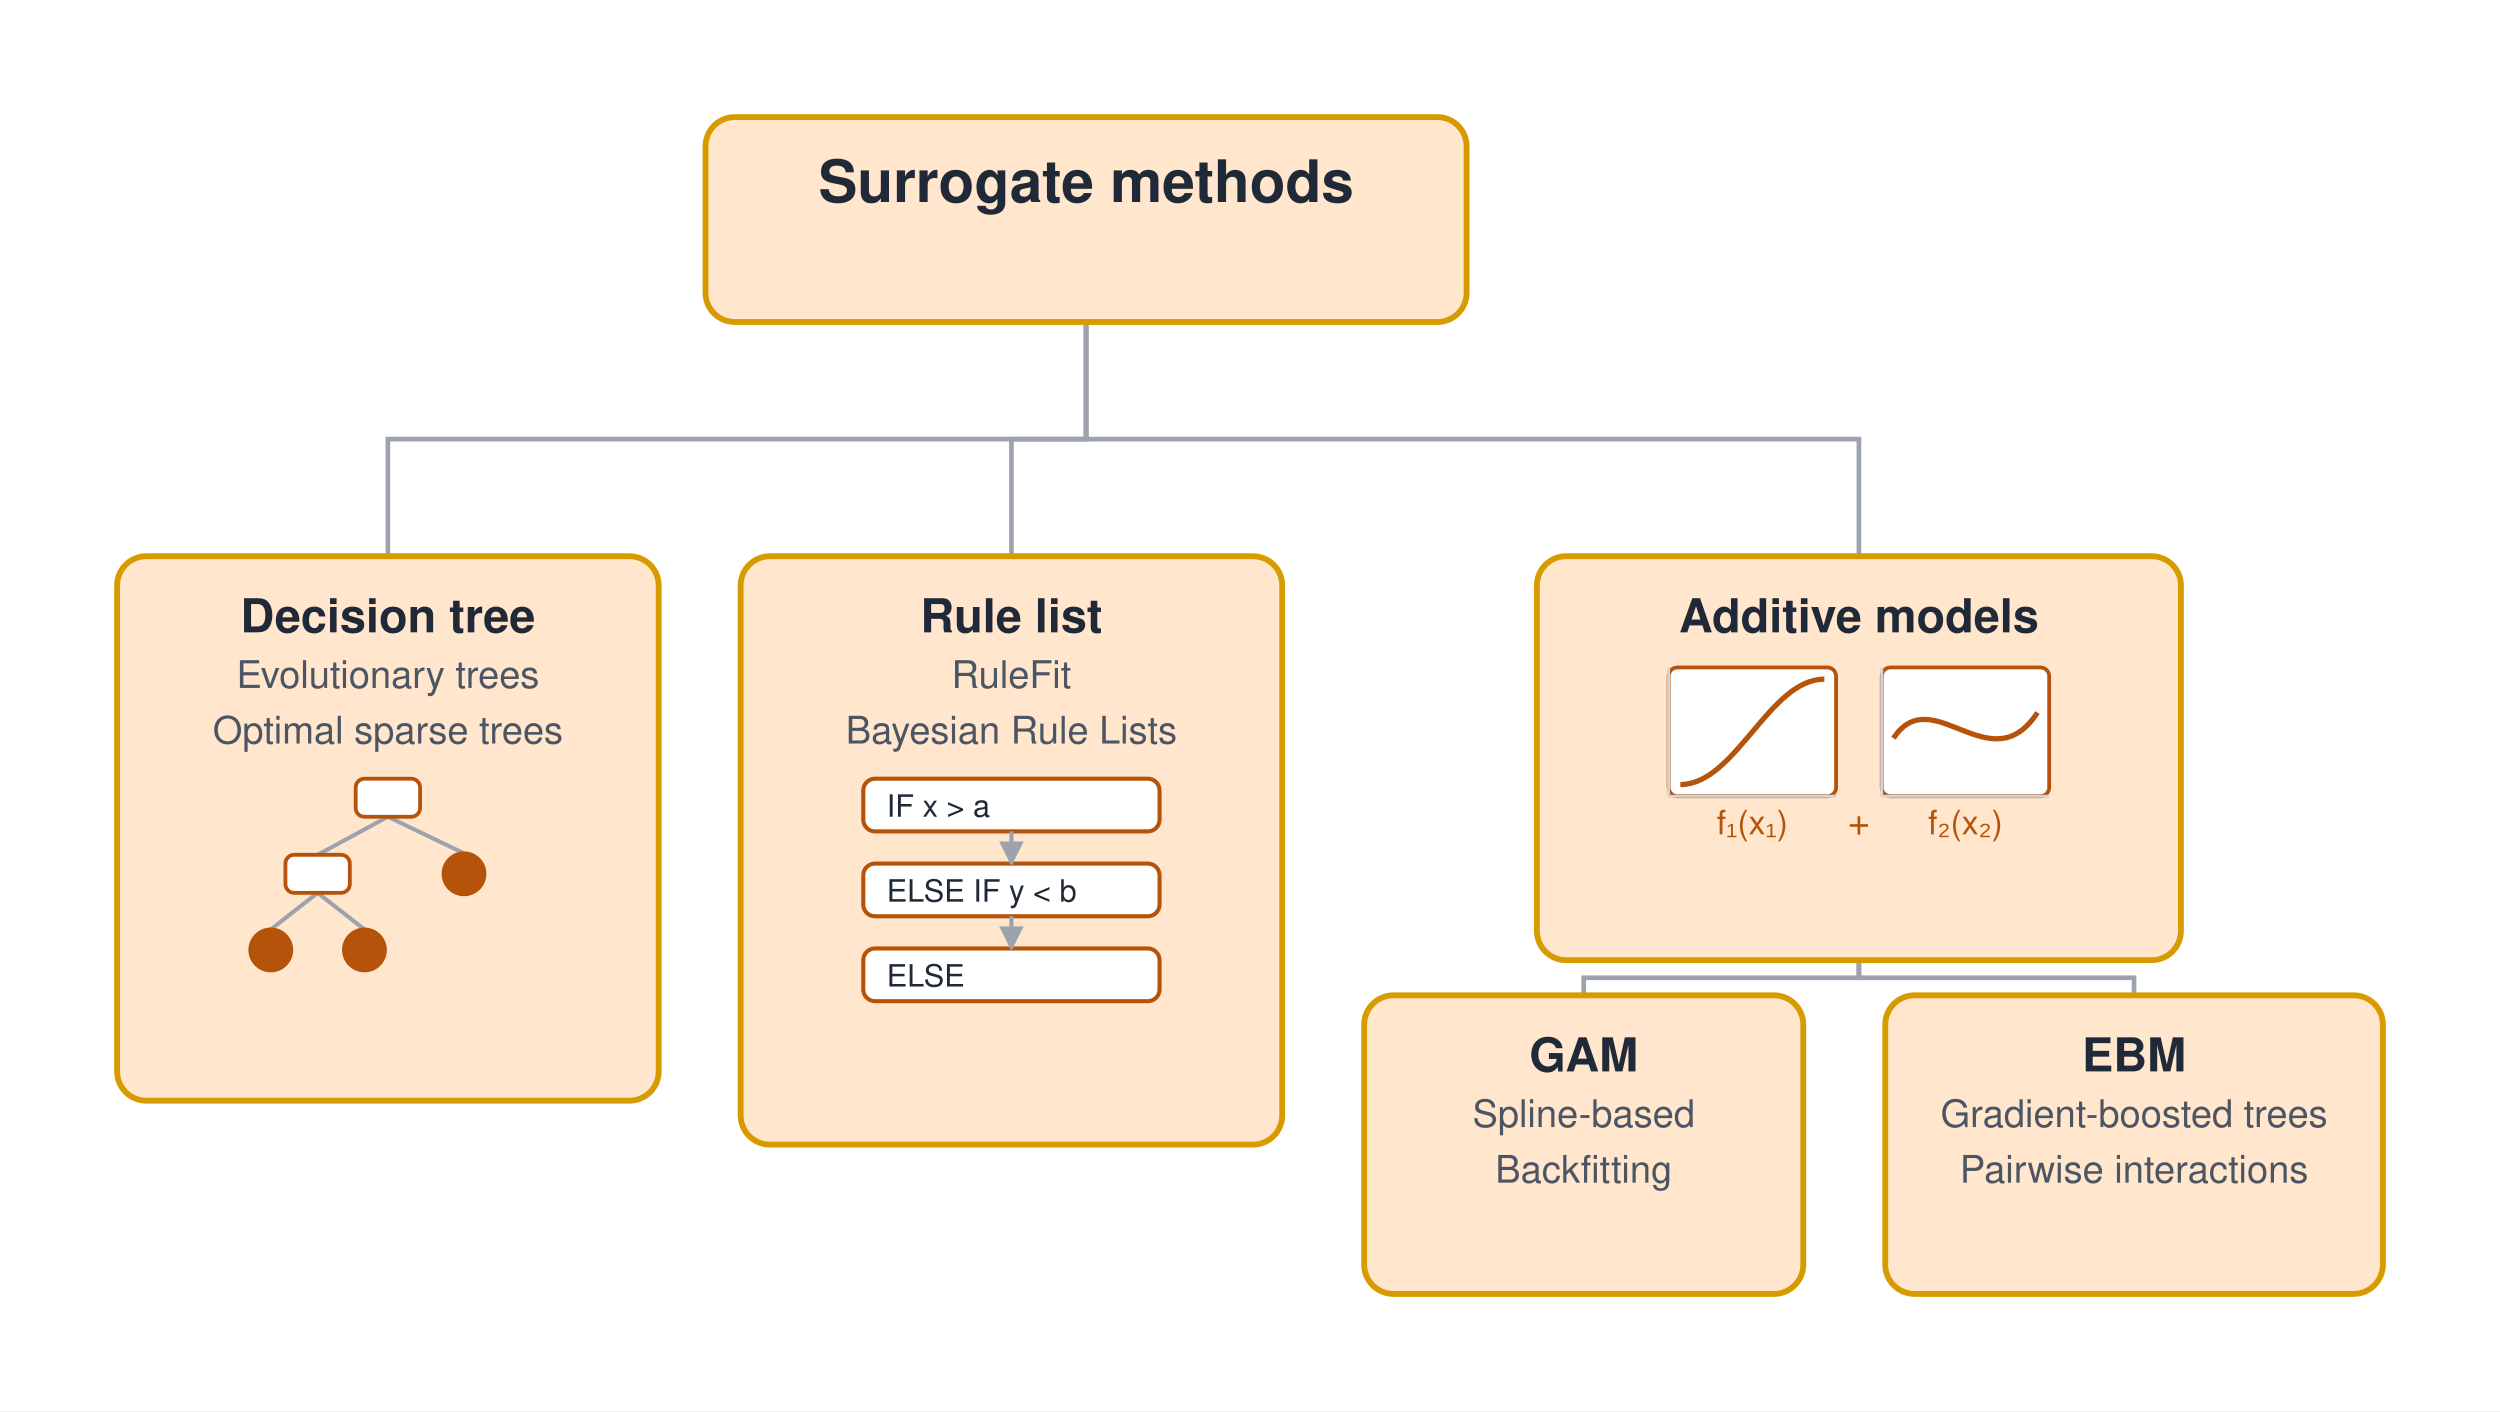
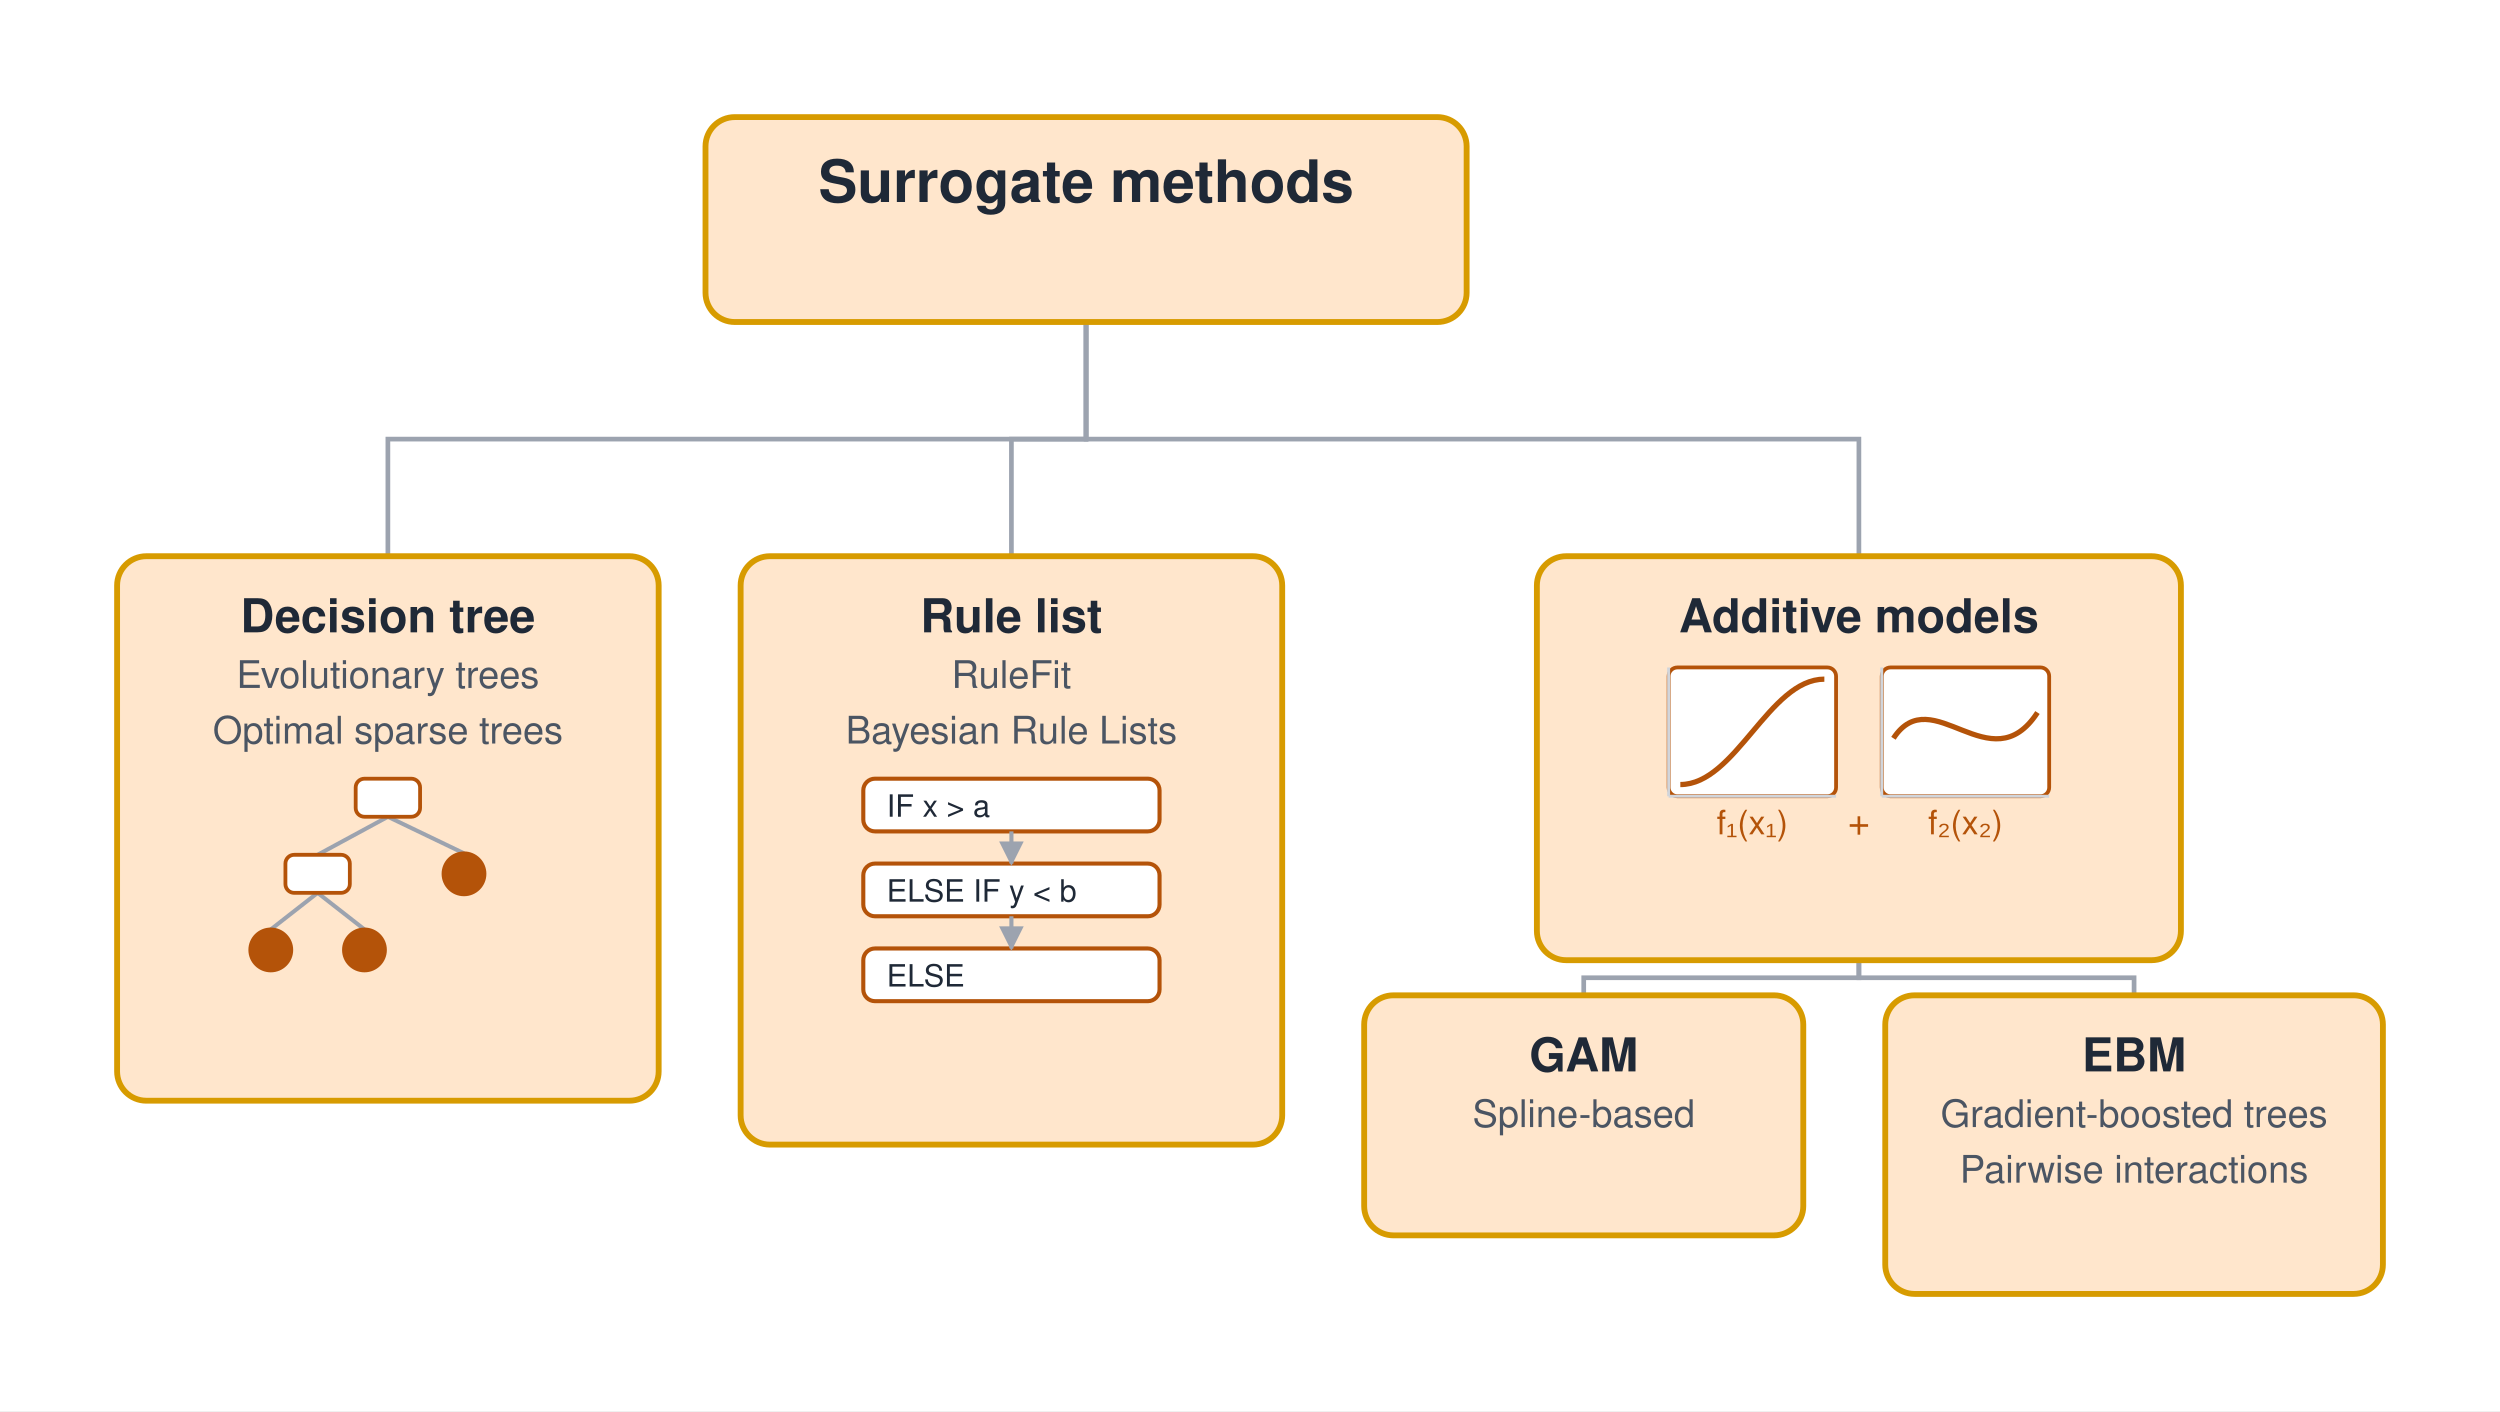
- <svg xmlns="http://www.w3.org/2000/svg" version="1.1" content="&lt;mxfile host=&quot;app.diagrams.net&quot;&gt;&lt;diagram id=&quot;fi-sur&quot; name=&quot;Feature importance - SUR&quot;&gt;&lt;mxGraphModel dx=&quot;854&quot; dy=&quot;482&quot; grid=&quot;1&quot; gridSize=&quot;10&quot; page=&quot;1&quot; pageWidth=&quot;854&quot; pageHeight=&quot;482&quot;&gt;&lt;root&gt;&lt;mxCell id=&quot;0&quot;/&gt;&lt;mxCell id=&quot;1&quot; parent=&quot;0&quot;/&gt;&lt;mxCell id=&quot;SUR&quot; value=&quot;&amp;lt;span style=&amp;quot;font-size:20px;color:#1F2937;font-weight:bold;&amp;quot;&amp;gt;Surrogate methods&amp;lt;/span&amp;gt;&quot; style=&quot;rounded=1;whiteSpace=wrap;html=1;fillColor=#FFE6CC;strokeColor=#D79B00;strokeWidth=2;&quot; vertex=&quot;1&quot; parent=&quot;1&quot;&gt;&lt;mxGeometry x=&quot;241&quot; y=&quot;40&quot; width=&quot;260&quot; height=&quot;70&quot; as=&quot;geometry&quot;/&gt;&lt;/mxCell&gt;&lt;mxCell id=&quot;SUR_TREE&quot; value=&quot;&amp;lt;span style=&amp;quot;font-size:16px;color:#1F2937;font-weight:bold;&amp;quot;&amp;gt;Decision tree&amp;lt;/span&amp;gt;&amp;lt;br&amp;gt;&amp;lt;span style=&amp;quot;font-size:13px;color:#4B5563;&amp;quot;&amp;gt;Evolutionary trees&amp;lt;/span&amp;gt;&amp;lt;br&amp;gt;&amp;lt;span style=&amp;quot;font-size:13px;color:#4B5563;&amp;quot;&amp;gt;Optimal sparse trees&amp;lt;/span&amp;gt;&quot; style=&quot;rounded=1;whiteSpace=wrap;html=1;fillColor=#FFE6CC;strokeColor=#D79B00;strokeWidth=2;&quot; vertex=&quot;1&quot; parent=&quot;1&quot;&gt;&lt;mxGeometry x=&quot;40&quot; y=&quot;190&quot; width=&quot;185&quot; height=&quot;186&quot; as=&quot;geometry&quot;/&gt;&lt;/mxCell&gt;&lt;mxCell id=&quot;SUR_TREE_e0&quot; style=&quot;edgeStyle=none;html=1;strokeColor=#9CA3AF;strokeWidth=1.4;endArrow=none;&quot; edge=&quot;1&quot; parent=&quot;1&quot;&gt;&lt;mxGeometry relative=&quot;1&quot; as=&quot;geometry&quot;&gt;&lt;mxPoint x=&quot;132&quot; y=&quot;279&quot; as=&quot;sourcePoint&quot;/&gt;&lt;mxPoint x=&quot;108&quot; y=&quot;292&quot; as=&quot;targetPoint&quot;/&gt;&lt;/mxGeometry&gt;&lt;/mxCell&gt;&lt;mxCell id=&quot;SUR_TREE_e1&quot; style=&quot;edgeStyle=none;html=1;strokeColor=#9CA3AF;strokeWidth=1.4;endArrow=none;&quot; edge=&quot;1&quot; parent=&quot;1&quot;&gt;&lt;mxGeometry relative=&quot;1&quot; as=&quot;geometry&quot;&gt;&lt;mxPoint x=&quot;132&quot; y=&quot;279&quot; as=&quot;sourcePoint&quot;/&gt;&lt;mxPoint x=&quot;158&quot; y=&quot;292&quot; as=&quot;targetPoint&quot;/&gt;&lt;/mxGeometry&gt;&lt;/mxCell&gt;&lt;mxCell id=&quot;SUR_TREE_e2&quot; style=&quot;edgeStyle=none;html=1;strokeColor=#9CA3AF;strokeWidth=1.4;endArrow=none;&quot; edge=&quot;1&quot; parent=&quot;1&quot;&gt;&lt;mxGeometry relative=&quot;1&quot; as=&quot;geometry&quot;&gt;&lt;mxPoint x=&quot;108&quot; y=&quot;305&quot; as=&quot;sourcePoint&quot;/&gt;&lt;mxPoint x=&quot;92&quot; y=&quot;318&quot; as=&quot;targetPoint&quot;/&gt;&lt;/mxGeometry&gt;&lt;/mxCell&gt;&lt;mxCell id=&quot;SUR_TREE_e3&quot; style=&quot;edgeStyle=none;html=1;strokeColor=#9CA3AF;strokeWidth=1.4;endArrow=none;&quot; edge=&quot;1&quot; parent=&quot;1&quot;&gt;&lt;mxGeometry relative=&quot;1&quot; as=&quot;geometry&quot;&gt;&lt;mxPoint x=&quot;108&quot; y=&quot;305&quot; as=&quot;sourcePoint&quot;/&gt;&lt;mxPoint x=&quot;124&quot; y=&quot;318&quot; as=&quot;targetPoint&quot;/&gt;&lt;/mxGeometry&gt;&lt;/mxCell&gt;&lt;mxCell id=&quot;SUR_TREE_root&quot; value=&quot;&quot; style=&quot;rounded=1;whiteSpace=wrap;html=1;fillColor=#FFFFFF;strokeColor=#B45309;&quot; vertex=&quot;1&quot; parent=&quot;1&quot;&gt;&lt;mxGeometry x=&quot;122&quot; y=&quot;266&quot; width=&quot;22&quot; height=&quot;13&quot; as=&quot;geometry&quot;/&gt;&lt;/mxCell&gt;&lt;mxCell id=&quot;SUR_TREE_left&quot; value=&quot;&quot; style=&quot;rounded=1;whiteSpace=wrap;html=1;fillColor=#FFFFFF;strokeColor=#B45309;&quot; vertex=&quot;1&quot; parent=&quot;1&quot;&gt;&lt;mxGeometry x=&quot;98&quot; y=&quot;292&quot; width=&quot;22&quot; height=&quot;13&quot; as=&quot;geometry&quot;/&gt;&lt;/mxCell&gt;&lt;mxCell id=&quot;SUR_TREE_right&quot; value=&quot;&quot; style=&quot;ellipse;whiteSpace=wrap;html=1;fillColor=#B45309;strokeColor=#B45309;&quot; vertex=&quot;1&quot; parent=&quot;1&quot;&gt;&lt;mxGeometry x=&quot;152&quot; y=&quot;292&quot; width=&quot;14&quot; height=&quot;14&quot; as=&quot;geometry&quot;/&gt;&lt;/mxCell&gt;&lt;mxCell id=&quot;SUR_TREE_gl&quot; value=&quot;&quot; style=&quot;ellipse;whiteSpace=wrap;html=1;fillColor=#B45309;strokeColor=#B45309;&quot; vertex=&quot;1&quot; parent=&quot;1&quot;&gt;&lt;mxGeometry x=&quot;86&quot; y=&quot;318&quot; width=&quot;14&quot; height=&quot;14&quot; as=&quot;geometry&quot;/&gt;&lt;/mxCell&gt;&lt;mxCell id=&quot;SUR_TREE_gr&quot; value=&quot;&quot; style=&quot;ellipse;whiteSpace=wrap;html=1;fillColor=#B45309;strokeColor=#B45309;&quot; vertex=&quot;1&quot; parent=&quot;1&quot;&gt;&lt;mxGeometry x=&quot;118&quot; y=&quot;318&quot; width=&quot;14&quot; height=&quot;14&quot; as=&quot;geometry&quot;/&gt;&lt;/mxCell&gt;&lt;mxCell id=&quot;SUR_RULE&quot; value=&quot;&amp;lt;span style=&amp;quot;font-size:16px;color:#1F2937;font-weight:bold;&amp;quot;&amp;gt;Rule list&amp;lt;/span&amp;gt;&amp;lt;br&amp;gt;&amp;lt;span style=&amp;quot;font-size:13px;color:#4B5563;&amp;quot;&amp;gt;RuleFit&amp;lt;/span&amp;gt;&amp;lt;br&amp;gt;&amp;lt;span style=&amp;quot;font-size:13px;color:#4B5563;&amp;quot;&amp;gt;Bayesian Rule Lists&amp;lt;/span&amp;gt;&quot; style=&quot;rounded=1;whiteSpace=wrap;html=1;fillColor=#FFE6CC;strokeColor=#D79B00;strokeWidth=2;&quot; vertex=&quot;1&quot; parent=&quot;1&quot;&gt;&lt;mxGeometry x=&quot;253&quot; y=&quot;190&quot; width=&quot;185&quot; height=&quot;201&quot; as=&quot;geometry&quot;/&gt;&lt;/mxCell&gt;&lt;mxCell id=&quot;SUR_RULE_r0&quot; value=&quot;IF  x &amp;gt; a&quot; style=&quot;rounded=1;whiteSpace=wrap;html=1;align=left;spacingLeft=6;fontSize=11;fillColor=#FFFFFF;strokeColor=#B45309;&quot; vertex=&quot;1&quot; parent=&quot;1&quot;&gt;&lt;mxGeometry x=&quot;295&quot; y=&quot;266&quot; width=&quot;101&quot; height=&quot;18&quot; as=&quot;geometry&quot;/&gt;&lt;/mxCell&gt;&lt;mxCell id=&quot;SUR_RULE_r1&quot; value=&quot;ELSE IF  y &amp;lt; b&quot; style=&quot;rounded=1;whiteSpace=wrap;html=1;align=left;spacingLeft=6;fontSize=11;fillColor=#FFFFFF;strokeColor=#B45309;&quot; vertex=&quot;1&quot; parent=&quot;1&quot;&gt;&lt;mxGeometry x=&quot;295&quot; y=&quot;295&quot; width=&quot;101&quot; height=&quot;18&quot; as=&quot;geometry&quot;/&gt;&lt;/mxCell&gt;&lt;mxCell id=&quot;SUR_RULE_re1&quot; style=&quot;edgeStyle=none;html=1;strokeColor=#9CA3AF;strokeWidth=1.4;endArrow=block;endSize=5;&quot; edge=&quot;1&quot; parent=&quot;1&quot;&gt;&lt;mxGeometry relative=&quot;1&quot; as=&quot;geometry&quot;&gt;&lt;mxPoint x=&quot;346&quot; y=&quot;284&quot; as=&quot;sourcePoint&quot;/&gt;&lt;mxPoint x=&quot;346&quot; y=&quot;295&quot; as=&quot;targetPoint&quot;/&gt;&lt;/mxGeometry&gt;&lt;/mxCell&gt;&lt;mxCell id=&quot;SUR_RULE_r2&quot; value=&quot;ELSE&quot; style=&quot;rounded=1;whiteSpace=wrap;html=1;align=left;spacingLeft=6;fontSize=11;fillColor=#FFFFFF;strokeColor=#B45309;&quot; vertex=&quot;1&quot; parent=&quot;1&quot;&gt;&lt;mxGeometry x=&quot;295&quot; y=&quot;324&quot; width=&quot;101&quot; height=&quot;18&quot; as=&quot;geometry&quot;/&gt;&lt;/mxCell&gt;&lt;mxCell id=&quot;SUR_RULE_re2&quot; style=&quot;edgeStyle=none;html=1;strokeColor=#9CA3AF;strokeWidth=1.4;endArrow=block;endSize=5;&quot; edge=&quot;1&quot; parent=&quot;1&quot;&gt;&lt;mxGeometry relative=&quot;1&quot; as=&quot;geometry&quot;&gt;&lt;mxPoint x=&quot;346&quot; y=&quot;313&quot; as=&quot;sourcePoint&quot;/&gt;&lt;mxPoint x=&quot;346&quot; y=&quot;324&quot; as=&quot;targetPoint&quot;/&gt;&lt;/mxGeometry&gt;&lt;/mxCell&gt;&lt;mxCell id=&quot;SUR_ADD&quot; value=&quot;&amp;lt;span style=&amp;quot;font-size:16px;color:#1F2937;font-weight:bold;&amp;quot;&amp;gt;Additive models&amp;lt;/span&amp;gt;&quot; style=&quot;rounded=1;whiteSpace=wrap;html=1;fillColor=#FFE6CC;strokeColor=#D79B00;strokeWidth=2;&quot; vertex=&quot;1&quot; parent=&quot;1&quot;&gt;&lt;mxGeometry x=&quot;525&quot; y=&quot;190&quot; width=&quot;220&quot; height=&quot;138&quot; as=&quot;geometry&quot;/&gt;&lt;/mxCell&gt;&lt;mxCell id=&quot;SUR_ADD_f1&quot; value=&quot;&quot; style=&quot;rounded=1;whiteSpace=wrap;html=1;fillColor=#FFFFFF;strokeColor=#B45309;&quot; vertex=&quot;1&quot; parent=&quot;1&quot;&gt;&lt;mxGeometry x=&quot;570&quot; y=&quot;228&quot; width=&quot;57&quot; height=&quot;44&quot; as=&quot;geometry&quot;/&gt;&lt;/mxCell&gt;&lt;mxCell id=&quot;SUR_ADD_f2&quot; value=&quot;&quot; style=&quot;rounded=1;whiteSpace=wrap;html=1;fillColor=#FFFFFF;strokeColor=#B45309;&quot; vertex=&quot;1&quot; parent=&quot;1&quot;&gt;&lt;mxGeometry x=&quot;643&quot; y=&quot;228&quot; width=&quot;57&quot; height=&quot;44&quot; as=&quot;geometry&quot;/&gt;&lt;/mxCell&gt;&lt;mxCell id=&quot;SUR_ADD_c1&quot; style=&quot;edgeStyle=none;html=1;strokeColor=#B45309;strokeWidth=1.8;curved=1;endArrow=none;&quot; edge=&quot;1&quot; parent=&quot;1&quot;&gt;&lt;mxGeometry relative=&quot;1&quot; as=&quot;geometry&quot;&gt;&lt;mxPoint x=&quot;574&quot; y=&quot;268&quot; as=&quot;sourcePoint&quot;/&gt;&lt;mxPoint x=&quot;623&quot; y=&quot;232&quot; as=&quot;targetPoint&quot;/&gt;&lt;Array as=&quot;points&quot;&gt;&lt;mxPoint x=&quot;593&quot; y=&quot;268&quot;/&gt;&lt;mxPoint x=&quot;604&quot; y=&quot;232&quot;/&gt;&lt;/Array&gt;&lt;/mxGeometry&gt;&lt;/mxCell&gt;&lt;mxCell id=&quot;SUR_ADD_c2&quot; style=&quot;edgeStyle=none;html=1;strokeColor=#B45309;strokeWidth=1.8;curved=1;endArrow=none;&quot; edge=&quot;1&quot; parent=&quot;1&quot;&gt;&lt;mxGeometry relative=&quot;1&quot; as=&quot;geometry&quot;&gt;&lt;mxPoint x=&quot;647&quot; y=&quot;252&quot; as=&quot;sourcePoint&quot;/&gt;&lt;mxPoint x=&quot;696&quot; y=&quot;243&quot; as=&quot;targetPoint&quot;/&gt;&lt;Array as=&quot;points&quot;&gt;&lt;mxPoint x=&quot;660&quot; y=&quot;232&quot;/&gt;&lt;mxPoint x=&quot;680&quot; y=&quot;268&quot;/&gt;&lt;/Array&gt;&lt;/mxGeometry&gt;&lt;/mxCell&gt;&lt;mxCell id=&quot;SUR_ADD_lab1&quot; value=&quot;f₁(x₁)&quot; style=&quot;text;html=1;align=center;verticalAlign=middle;fontSize=12;fontColor=#B45309;&quot; vertex=&quot;1&quot; parent=&quot;1&quot;&gt;&lt;mxGeometry x=&quot;570&quot; y=&quot;274&quot; width=&quot;57&quot; height=&quot;16&quot; as=&quot;geometry&quot;/&gt;&lt;/mxCell&gt;&lt;mxCell id=&quot;SUR_ADD_lab2&quot; value=&quot;f₂(x₂)&quot; style=&quot;text;html=1;align=center;verticalAlign=middle;fontSize=12;fontColor=#B45309;&quot; vertex=&quot;1&quot; parent=&quot;1&quot;&gt;&lt;mxGeometry x=&quot;643&quot; y=&quot;274&quot; width=&quot;57&quot; height=&quot;16&quot; as=&quot;geometry&quot;/&gt;&lt;/mxCell&gt;&lt;mxCell id=&quot;SUR_ADD_plus&quot; value=&quot;+&quot; style=&quot;text;html=1;align=center;verticalAlign=middle;fontSize=13;fontColor=#B45309;&quot; vertex=&quot;1&quot; parent=&quot;1&quot;&gt;&lt;mxGeometry x=&quot;628&quot; y=&quot;274&quot; width=&quot;14&quot; height=&quot;16&quot; as=&quot;geometry&quot;/&gt;&lt;/mxCell&gt;&lt;mxCell id=&quot;SUR_GAM&quot; value=&quot;&amp;lt;span style=&amp;quot;font-size:16px;color:#1F2937;font-weight:bold;&amp;quot;&amp;gt;GAM&amp;lt;/span&amp;gt;&amp;lt;br&amp;gt;&amp;lt;span style=&amp;quot;font-size:13px;color:#4B5563;&amp;quot;&amp;gt;Spline-based&amp;lt;/span&amp;gt;&amp;lt;br&amp;gt;&amp;lt;span style=&amp;quot;font-size:13px;color:#4B5563;&amp;quot;&amp;gt;Backfitting&amp;lt;/span&amp;gt;&quot; style=&quot;rounded=1;whiteSpace=wrap;html=1;fillColor=#FFE6CC;strokeColor=#D79B00;strokeWidth=2;&quot; vertex=&quot;1&quot; parent=&quot;1&quot;&gt;&lt;mxGeometry x=&quot;466&quot; y=&quot;340&quot; width=&quot;150&quot; height=&quot;102&quot; as=&quot;geometry&quot;/&gt;&lt;/mxCell&gt;&lt;mxCell id=&quot;SUR_EBM&quot; value=&quot;&amp;lt;span style=&amp;quot;font-size:16px;color:#1F2937;font-weight:bold;&amp;quot;&amp;gt;EBM&amp;lt;/span&amp;gt;&amp;lt;br&amp;gt;&amp;lt;span style=&amp;quot;font-size:13px;color:#4B5563;&amp;quot;&amp;gt;Gradient-boosted trees&amp;lt;/span&amp;gt;&amp;lt;br&amp;gt;&amp;lt;span style=&amp;quot;font-size:13px;color:#4B5563;&amp;quot;&amp;gt;Pairwise interactions&amp;lt;/span&amp;gt;&quot; style=&quot;rounded=1;whiteSpace=wrap;html=1;fillColor=#FFE6CC;strokeColor=#D79B00;strokeWidth=2;&quot; vertex=&quot;1&quot; parent=&quot;1&quot;&gt;&lt;mxGeometry x=&quot;644&quot; y=&quot;340&quot; width=&quot;170&quot; height=&quot;102&quot; as=&quot;geometry&quot;/&gt;&lt;/mxCell&gt;&lt;mxCell id=&quot;e0&quot; style=&quot;edgeStyle=orthogonalEdgeStyle;rounded=0;html=1;strokeColor=#9CA3AF;&quot; edge=&quot;1&quot; parent=&quot;1&quot; source=&quot;SUR&quot; target=&quot;SUR_TREE&quot;&gt;&lt;mxGeometry relative=&quot;1&quot; as=&quot;geometry&quot;/&gt;&lt;/mxCell&gt;&lt;mxCell id=&quot;e1&quot; style=&quot;edgeStyle=orthogonalEdgeStyle;rounded=0;html=1;strokeColor=#9CA3AF;&quot; edge=&quot;1&quot; parent=&quot;1&quot; source=&quot;SUR&quot; target=&quot;SUR_RULE&quot;&gt;&lt;mxGeometry relative=&quot;1&quot; as=&quot;geometry&quot;/&gt;&lt;/mxCell&gt;&lt;mxCell id=&quot;e2&quot; style=&quot;edgeStyle=orthogonalEdgeStyle;rounded=0;html=1;strokeColor=#9CA3AF;&quot; edge=&quot;1&quot; parent=&quot;1&quot; source=&quot;SUR&quot; target=&quot;SUR_ADD&quot;&gt;&lt;mxGeometry relative=&quot;1&quot; as=&quot;geometry&quot;/&gt;&lt;/mxCell&gt;&lt;mxCell id=&quot;e3&quot; style=&quot;edgeStyle=orthogonalEdgeStyle;rounded=0;html=1;strokeColor=#9CA3AF;&quot; edge=&quot;1&quot; parent=&quot;1&quot; source=&quot;SUR_ADD&quot; target=&quot;SUR_GAM&quot;&gt;&lt;mxGeometry relative=&quot;1&quot; as=&quot;geometry&quot;/&gt;&lt;/mxCell&gt;&lt;mxCell id=&quot;e4&quot; style=&quot;edgeStyle=orthogonalEdgeStyle;rounded=0;html=1;strokeColor=#9CA3AF;&quot; edge=&quot;1&quot; parent=&quot;1&quot; source=&quot;SUR_ADD&quot; target=&quot;SUR_EBM&quot;&gt;&lt;mxGeometry relative=&quot;1&quot; as=&quot;geometry&quot;/&gt;&lt;/mxCell&gt;&lt;/root&gt;&lt;/mxGraphModel&gt;&lt;/diagram&gt;&lt;/mxfile&gt;" width="854" height="482" viewBox="0 0 854 482">
+ <svg xmlns="http://www.w3.org/2000/svg" version="1.1" content="&lt;mxfile host=&quot;app.diagrams.net&quot;&gt;&lt;diagram id=&quot;fi-sur&quot; name=&quot;Feature importance - SUR&quot;&gt;&lt;mxGraphModel dx=&quot;854&quot; dy=&quot;482&quot; grid=&quot;1&quot; gridSize=&quot;10&quot; page=&quot;1&quot; pageWidth=&quot;854&quot; pageHeight=&quot;482&quot;&gt;&lt;root&gt;&lt;mxCell id=&quot;0&quot;/&gt;&lt;mxCell id=&quot;1&quot; parent=&quot;0&quot;/&gt;&lt;mxCell id=&quot;SUR&quot; value=&quot;&amp;lt;span style=&amp;quot;font-size:20px;color:#1F2937;font-weight:bold;&amp;quot;&amp;gt;Surrogate methods&amp;lt;/span&amp;gt;&quot; style=&quot;rounded=1;whiteSpace=wrap;html=1;fillColor=#FFE6CC;strokeColor=#D79B00;strokeWidth=2;&quot; vertex=&quot;1&quot; parent=&quot;1&quot;&gt;&lt;mxGeometry x=&quot;241&quot; y=&quot;40&quot; width=&quot;260&quot; height=&quot;70&quot; as=&quot;geometry&quot;/&gt;&lt;/mxCell&gt;&lt;mxCell id=&quot;SUR_TREE&quot; value=&quot;&amp;lt;span style=&amp;quot;font-size:16px;color:#1F2937;font-weight:bold;&amp;quot;&amp;gt;Decision tree&amp;lt;/span&amp;gt;&amp;lt;br&amp;gt;&amp;lt;span style=&amp;quot;font-size:13px;color:#4B5563;&amp;quot;&amp;gt;Evolutionary trees&amp;lt;/span&amp;gt;&amp;lt;br&amp;gt;&amp;lt;span style=&amp;quot;font-size:13px;color:#4B5563;&amp;quot;&amp;gt;Optimal sparse trees&amp;lt;/span&amp;gt;&quot; style=&quot;rounded=1;whiteSpace=wrap;html=1;fillColor=#FFE6CC;strokeColor=#D79B00;strokeWidth=2;&quot; vertex=&quot;1&quot; parent=&quot;1&quot;&gt;&lt;mxGeometry x=&quot;40&quot; y=&quot;190&quot; width=&quot;185&quot; height=&quot;186&quot; as=&quot;geometry&quot;/&gt;&lt;/mxCell&gt;&lt;mxCell id=&quot;SUR_TREE_e0&quot; style=&quot;edgeStyle=none;html=1;strokeColor=#9CA3AF;strokeWidth=1.4;endArrow=none;&quot; edge=&quot;1&quot; parent=&quot;1&quot;&gt;&lt;mxGeometry relative=&quot;1&quot; as=&quot;geometry&quot;&gt;&lt;mxPoint x=&quot;132&quot; y=&quot;279&quot; as=&quot;sourcePoint&quot;/&gt;&lt;mxPoint x=&quot;108&quot; y=&quot;292&quot; as=&quot;targetPoint&quot;/&gt;&lt;/mxGeometry&gt;&lt;/mxCell&gt;&lt;mxCell id=&quot;SUR_TREE_e1&quot; style=&quot;edgeStyle=none;html=1;strokeColor=#9CA3AF;strokeWidth=1.4;endArrow=none;&quot; edge=&quot;1&quot; parent=&quot;1&quot;&gt;&lt;mxGeometry relative=&quot;1&quot; as=&quot;geometry&quot;&gt;&lt;mxPoint x=&quot;132&quot; y=&quot;279&quot; as=&quot;sourcePoint&quot;/&gt;&lt;mxPoint x=&quot;158&quot; y=&quot;292&quot; as=&quot;targetPoint&quot;/&gt;&lt;/mxGeometry&gt;&lt;/mxCell&gt;&lt;mxCell id=&quot;SUR_TREE_e2&quot; style=&quot;edgeStyle=none;html=1;strokeColor=#9CA3AF;strokeWidth=1.4;endArrow=none;&quot; edge=&quot;1&quot; parent=&quot;1&quot;&gt;&lt;mxGeometry relative=&quot;1&quot; as=&quot;geometry&quot;&gt;&lt;mxPoint x=&quot;108&quot; y=&quot;305&quot; as=&quot;sourcePoint&quot;/&gt;&lt;mxPoint x=&quot;92&quot; y=&quot;318&quot; as=&quot;targetPoint&quot;/&gt;&lt;/mxGeometry&gt;&lt;/mxCell&gt;&lt;mxCell id=&quot;SUR_TREE_e3&quot; style=&quot;edgeStyle=none;html=1;strokeColor=#9CA3AF;strokeWidth=1.4;endArrow=none;&quot; edge=&quot;1&quot; parent=&quot;1&quot;&gt;&lt;mxGeometry relative=&quot;1&quot; as=&quot;geometry&quot;&gt;&lt;mxPoint x=&quot;108&quot; y=&quot;305&quot; as=&quot;sourcePoint&quot;/&gt;&lt;mxPoint x=&quot;124&quot; y=&quot;318&quot; as=&quot;targetPoint&quot;/&gt;&lt;/mxGeometry&gt;&lt;/mxCell&gt;&lt;mxCell id=&quot;SUR_TREE_root&quot; value=&quot;&quot; style=&quot;rounded=1;whiteSpace=wrap;html=1;fillColor=#FFFFFF;strokeColor=#B45309;&quot; vertex=&quot;1&quot; parent=&quot;1&quot;&gt;&lt;mxGeometry x=&quot;122&quot; y=&quot;266&quot; width=&quot;22&quot; height=&quot;13&quot; as=&quot;geometry&quot;/&gt;&lt;/mxCell&gt;&lt;mxCell id=&quot;SUR_TREE_left&quot; value=&quot;&quot; style=&quot;rounded=1;whiteSpace=wrap;html=1;fillColor=#FFFFFF;strokeColor=#B45309;&quot; vertex=&quot;1&quot; parent=&quot;1&quot;&gt;&lt;mxGeometry x=&quot;98&quot; y=&quot;292&quot; width=&quot;22&quot; height=&quot;13&quot; as=&quot;geometry&quot;/&gt;&lt;/mxCell&gt;&lt;mxCell id=&quot;SUR_TREE_right&quot; value=&quot;&quot; style=&quot;ellipse;whiteSpace=wrap;html=1;fillColor=#B45309;strokeColor=#B45309;&quot; vertex=&quot;1&quot; parent=&quot;1&quot;&gt;&lt;mxGeometry x=&quot;152&quot; y=&quot;292&quot; width=&quot;14&quot; height=&quot;14&quot; as=&quot;geometry&quot;/&gt;&lt;/mxCell&gt;&lt;mxCell id=&quot;SUR_TREE_gl&quot; value=&quot;&quot; style=&quot;ellipse;whiteSpace=wrap;html=1;fillColor=#B45309;strokeColor=#B45309;&quot; vertex=&quot;1&quot; parent=&quot;1&quot;&gt;&lt;mxGeometry x=&quot;86&quot; y=&quot;318&quot; width=&quot;14&quot; height=&quot;14&quot; as=&quot;geometry&quot;/&gt;&lt;/mxCell&gt;&lt;mxCell id=&quot;SUR_TREE_gr&quot; value=&quot;&quot; style=&quot;ellipse;whiteSpace=wrap;html=1;fillColor=#B45309;strokeColor=#B45309;&quot; vertex=&quot;1&quot; parent=&quot;1&quot;&gt;&lt;mxGeometry x=&quot;118&quot; y=&quot;318&quot; width=&quot;14&quot; height=&quot;14&quot; as=&quot;geometry&quot;/&gt;&lt;/mxCell&gt;&lt;mxCell id=&quot;SUR_RULE&quot; value=&quot;&amp;lt;span style=&amp;quot;font-size:16px;color:#1F2937;font-weight:bold;&amp;quot;&amp;gt;Rule list&amp;lt;/span&amp;gt;&amp;lt;br&amp;gt;&amp;lt;span style=&amp;quot;font-size:13px;color:#4B5563;&amp;quot;&amp;gt;RuleFit&amp;lt;/span&amp;gt;&amp;lt;br&amp;gt;&amp;lt;span style=&amp;quot;font-size:13px;color:#4B5563;&amp;quot;&amp;gt;Bayesian Rule Lists&amp;lt;/span&amp;gt;&quot; style=&quot;rounded=1;whiteSpace=wrap;html=1;fillColor=#FFE6CC;strokeColor=#D79B00;strokeWidth=2;&quot; vertex=&quot;1&quot; parent=&quot;1&quot;&gt;&lt;mxGeometry x=&quot;253&quot; y=&quot;190&quot; width=&quot;185&quot; height=&quot;201&quot; as=&quot;geometry&quot;/&gt;&lt;/mxCell&gt;&lt;mxCell id=&quot;SUR_RULE_r0&quot; value=&quot;IF  x &amp;gt; a&quot; style=&quot;rounded=1;whiteSpace=wrap;html=1;align=left;spacingLeft=6;fontSize=11;fillColor=#FFFFFF;strokeColor=#B45309;&quot; vertex=&quot;1&quot; parent=&quot;1&quot;&gt;&lt;mxGeometry x=&quot;295&quot; y=&quot;266&quot; width=&quot;101&quot; height=&quot;18&quot; as=&quot;geometry&quot;/&gt;&lt;/mxCell&gt;&lt;mxCell id=&quot;SUR_RULE_r1&quot; value=&quot;ELSE IF  y &amp;lt; b&quot; style=&quot;rounded=1;whiteSpace=wrap;html=1;align=left;spacingLeft=6;fontSize=11;fillColor=#FFFFFF;strokeColor=#B45309;&quot; vertex=&quot;1&quot; parent=&quot;1&quot;&gt;&lt;mxGeometry x=&quot;295&quot; y=&quot;295&quot; width=&quot;101&quot; height=&quot;18&quot; as=&quot;geometry&quot;/&gt;&lt;/mxCell&gt;&lt;mxCell id=&quot;SUR_RULE_re1&quot; style=&quot;edgeStyle=none;html=1;strokeColor=#9CA3AF;strokeWidth=1.4;endArrow=block;endSize=5;&quot; edge=&quot;1&quot; parent=&quot;1&quot;&gt;&lt;mxGeometry relative=&quot;1&quot; as=&quot;geometry&quot;&gt;&lt;mxPoint x=&quot;346&quot; y=&quot;284&quot; as=&quot;sourcePoint&quot;/&gt;&lt;mxPoint x=&quot;346&quot; y=&quot;295&quot; as=&quot;targetPoint&quot;/&gt;&lt;/mxGeometry&gt;&lt;/mxCell&gt;&lt;mxCell id=&quot;SUR_RULE_r2&quot; value=&quot;ELSE&quot; style=&quot;rounded=1;whiteSpace=wrap;html=1;align=left;spacingLeft=6;fontSize=11;fillColor=#FFFFFF;strokeColor=#B45309;&quot; vertex=&quot;1&quot; parent=&quot;1&quot;&gt;&lt;mxGeometry x=&quot;295&quot; y=&quot;324&quot; width=&quot;101&quot; height=&quot;18&quot; as=&quot;geometry&quot;/&gt;&lt;/mxCell&gt;&lt;mxCell id=&quot;SUR_RULE_re2&quot; style=&quot;edgeStyle=none;html=1;strokeColor=#9CA3AF;strokeWidth=1.4;endArrow=block;endSize=5;&quot; edge=&quot;1&quot; parent=&quot;1&quot;&gt;&lt;mxGeometry relative=&quot;1&quot; as=&quot;geometry&quot;&gt;&lt;mxPoint x=&quot;346&quot; y=&quot;313&quot; as=&quot;sourcePoint&quot;/&gt;&lt;mxPoint x=&quot;346&quot; y=&quot;324&quot; as=&quot;targetPoint&quot;/&gt;&lt;/mxGeometry&gt;&lt;/mxCell&gt;&lt;mxCell id=&quot;SUR_ADD&quot; value=&quot;&amp;lt;span style=&amp;quot;font-size:16px;color:#1F2937;font-weight:bold;&amp;quot;&amp;gt;Additive models&amp;lt;/span&amp;gt;&quot; style=&quot;rounded=1;whiteSpace=wrap;html=1;fillColor=#FFE6CC;strokeColor=#D79B00;strokeWidth=2;&quot; vertex=&quot;1&quot; parent=&quot;1&quot;&gt;&lt;mxGeometry x=&quot;525&quot; y=&quot;190&quot; width=&quot;220&quot; height=&quot;138&quot; as=&quot;geometry&quot;/&gt;&lt;/mxCell&gt;&lt;mxCell id=&quot;SUR_ADD_f1&quot; value=&quot;&quot; style=&quot;rounded=1;whiteSpace=wrap;html=1;fillColor=#FFFFFF;strokeColor=#B45309;&quot; vertex=&quot;1&quot; parent=&quot;1&quot;&gt;&lt;mxGeometry x=&quot;570&quot; y=&quot;228&quot; width=&quot;57&quot; height=&quot;44&quot; as=&quot;geometry&quot;/&gt;&lt;/mxCell&gt;&lt;mxCell id=&quot;SUR_ADD_f2&quot; value=&quot;&quot; style=&quot;rounded=1;whiteSpace=wrap;html=1;fillColor=#FFFFFF;strokeColor=#B45309;&quot; vertex=&quot;1&quot; parent=&quot;1&quot;&gt;&lt;mxGeometry x=&quot;643&quot; y=&quot;228&quot; width=&quot;57&quot; height=&quot;44&quot; as=&quot;geometry&quot;/&gt;&lt;/mxCell&gt;&lt;mxCell id=&quot;SUR_ADD_c1&quot; style=&quot;edgeStyle=none;html=1;strokeColor=#B45309;strokeWidth=1.8;curved=1;endArrow=none;&quot; edge=&quot;1&quot; parent=&quot;1&quot;&gt;&lt;mxGeometry relative=&quot;1&quot; as=&quot;geometry&quot;&gt;&lt;mxPoint x=&quot;574&quot; y=&quot;268&quot; as=&quot;sourcePoint&quot;/&gt;&lt;mxPoint x=&quot;623&quot; y=&quot;232&quot; as=&quot;targetPoint&quot;/&gt;&lt;Array as=&quot;points&quot;&gt;&lt;mxPoint x=&quot;593&quot; y=&quot;268&quot;/&gt;&lt;mxPoint x=&quot;604&quot; y=&quot;232&quot;/&gt;&lt;/Array&gt;&lt;/mxGeometry&gt;&lt;/mxCell&gt;&lt;mxCell id=&quot;SUR_ADD_c2&quot; style=&quot;edgeStyle=none;html=1;strokeColor=#B45309;strokeWidth=1.8;curved=1;endArrow=none;&quot; edge=&quot;1&quot; parent=&quot;1&quot;&gt;&lt;mxGeometry relative=&quot;1&quot; as=&quot;geometry&quot;&gt;&lt;mxPoint x=&quot;647&quot; y=&quot;252&quot; as=&quot;sourcePoint&quot;/&gt;&lt;mxPoint x=&quot;696&quot; y=&quot;243&quot; as=&quot;targetPoint&quot;/&gt;&lt;Array as=&quot;points&quot;&gt;&lt;mxPoint x=&quot;660&quot; y=&quot;232&quot;/&gt;&lt;mxPoint x=&quot;680&quot; y=&quot;268&quot;/&gt;&lt;/Array&gt;&lt;/mxGeometry&gt;&lt;/mxCell&gt;&lt;mxCell id=&quot;SUR_ADD_lab1&quot; value=&quot;f₁(x₁)&quot; style=&quot;text;html=1;align=center;verticalAlign=middle;fontSize=12;fontColor=#B45309;&quot; vertex=&quot;1&quot; parent=&quot;1&quot;&gt;&lt;mxGeometry x=&quot;570&quot; y=&quot;274&quot; width=&quot;57&quot; height=&quot;16&quot; as=&quot;geometry&quot;/&gt;&lt;/mxCell&gt;&lt;mxCell id=&quot;SUR_ADD_lab2&quot; value=&quot;f₂(x₂)&quot; style=&quot;text;html=1;align=center;verticalAlign=middle;fontSize=12;fontColor=#B45309;&quot; vertex=&quot;1&quot; parent=&quot;1&quot;&gt;&lt;mxGeometry x=&quot;643&quot; y=&quot;274&quot; width=&quot;57&quot; height=&quot;16&quot; as=&quot;geometry&quot;/&gt;&lt;/mxCell&gt;&lt;mxCell id=&quot;SUR_ADD_plus&quot; value=&quot;+&quot; style=&quot;text;html=1;align=center;verticalAlign=middle;fontSize=13;fontColor=#B45309;&quot; vertex=&quot;1&quot; parent=&quot;1&quot;&gt;&lt;mxGeometry x=&quot;628&quot; y=&quot;274&quot; width=&quot;14&quot; height=&quot;16&quot; as=&quot;geometry&quot;/&gt;&lt;/mxCell&gt;&lt;mxCell id=&quot;SUR_GAM&quot; value=&quot;&amp;lt;span style=&amp;quot;font-size:16px;color:#1F2937;font-weight:bold;&amp;quot;&amp;gt;GAM&amp;lt;/span&amp;gt;&amp;lt;br&amp;gt;&amp;lt;span style=&amp;quot;font-size:13px;color:#4B5563;&amp;quot;&amp;gt;Spline-based&amp;lt;/span&amp;gt;&quot; style=&quot;rounded=1;whiteSpace=wrap;html=1;fillColor=#FFE6CC;strokeColor=#D79B00;strokeWidth=2;&quot; vertex=&quot;1&quot; parent=&quot;1&quot;&gt;&lt;mxGeometry x=&quot;466&quot; y=&quot;340&quot; width=&quot;150&quot; height=&quot;82&quot; as=&quot;geometry&quot;/&gt;&lt;/mxCell&gt;&lt;mxCell id=&quot;SUR_EBM&quot; value=&quot;&amp;lt;span style=&amp;quot;font-size:16px;color:#1F2937;font-weight:bold;&amp;quot;&amp;gt;EBM&amp;lt;/span&amp;gt;&amp;lt;br&amp;gt;&amp;lt;span style=&amp;quot;font-size:13px;color:#4B5563;&amp;quot;&amp;gt;Gradient-boosted trees&amp;lt;/span&amp;gt;&amp;lt;br&amp;gt;&amp;lt;span style=&amp;quot;font-size:13px;color:#4B5563;&amp;quot;&amp;gt;Pairwise interactions&amp;lt;/span&amp;gt;&quot; style=&quot;rounded=1;whiteSpace=wrap;html=1;fillColor=#FFE6CC;strokeColor=#D79B00;strokeWidth=2;&quot; vertex=&quot;1&quot; parent=&quot;1&quot;&gt;&lt;mxGeometry x=&quot;644&quot; y=&quot;340&quot; width=&quot;170&quot; height=&quot;102&quot; as=&quot;geometry&quot;/&gt;&lt;/mxCell&gt;&lt;mxCell id=&quot;e0&quot; style=&quot;edgeStyle=orthogonalEdgeStyle;rounded=0;html=1;strokeColor=#9CA3AF;&quot; edge=&quot;1&quot; parent=&quot;1&quot; source=&quot;SUR&quot; target=&quot;SUR_TREE&quot;&gt;&lt;mxGeometry relative=&quot;1&quot; as=&quot;geometry&quot;/&gt;&lt;/mxCell&gt;&lt;mxCell id=&quot;e1&quot; style=&quot;edgeStyle=orthogonalEdgeStyle;rounded=0;html=1;strokeColor=#9CA3AF;&quot; edge=&quot;1&quot; parent=&quot;1&quot; source=&quot;SUR&quot; target=&quot;SUR_RULE&quot;&gt;&lt;mxGeometry relative=&quot;1&quot; as=&quot;geometry&quot;/&gt;&lt;/mxCell&gt;&lt;mxCell id=&quot;e2&quot; style=&quot;edgeStyle=orthogonalEdgeStyle;rounded=0;html=1;strokeColor=#9CA3AF;&quot; edge=&quot;1&quot; parent=&quot;1&quot; source=&quot;SUR&quot; target=&quot;SUR_ADD&quot;&gt;&lt;mxGeometry relative=&quot;1&quot; as=&quot;geometry&quot;/&gt;&lt;/mxCell&gt;&lt;mxCell id=&quot;e3&quot; style=&quot;edgeStyle=orthogonalEdgeStyle;rounded=0;html=1;strokeColor=#9CA3AF;&quot; edge=&quot;1&quot; parent=&quot;1&quot; source=&quot;SUR_ADD&quot; target=&quot;SUR_GAM&quot;&gt;&lt;mxGeometry relative=&quot;1&quot; as=&quot;geometry&quot;/&gt;&lt;/mxCell&gt;&lt;mxCell id=&quot;e4&quot; style=&quot;edgeStyle=orthogonalEdgeStyle;rounded=0;html=1;strokeColor=#9CA3AF;&quot; edge=&quot;1&quot; parent=&quot;1&quot; source=&quot;SUR_ADD&quot; target=&quot;SUR_EBM&quot;&gt;&lt;mxGeometry relative=&quot;1&quot; as=&quot;geometry&quot;/&gt;&lt;/mxCell&gt;&lt;/root&gt;&lt;/mxGraphModel&gt;&lt;/diagram&gt;&lt;/mxfile&gt;" width="854" height="482" viewBox="0 0 854 482">
  <defs>
    <marker id="arrow_9CA3AF" viewBox="0 0 10 10" refX="9" refY="5" markerWidth="6" markerHeight="6" orient="auto-start-reverse">
      <path d="M 0 0 L 10 5 L 0 10 z" fill="#9CA3AF" />
    </marker>
  </defs>
  <rect width="854" height="482" fill="white" />
  <path d="M 371.0 110.0 L 371.0 150.0 L 132.5 150.0 L 132.5 190.0" fill="none" stroke="#9CA3AF" stroke-width="1.6" />
  <path d="M 371.0 110.0 L 371.0 150.0 L 345.5 150.0 L 345.5 190.0" fill="none" stroke="#9CA3AF" stroke-width="1.6" />
  <path d="M 371.0 110.0 L 371.0 150.0 L 635.0 150.0 L 635.0 190.0" fill="none" stroke="#9CA3AF" stroke-width="1.6" />
  <path d="M 635.0 328.0 L 635.0 334.0 L 541.0 334.0 L 541.0 340.0" fill="none" stroke="#9CA3AF" stroke-width="1.6" />
  <path d="M 635.0 328.0 L 635.0 334.0 L 729.0 334.0 L 729.0 340.0" fill="none" stroke="#9CA3AF" stroke-width="1.6" />
  <rect x="241.0" y="40.0" width="260.0" height="70.0" rx="10" ry="10" fill="#FFE6CC" stroke="#D79B00" stroke-width="2" />
  <text x="371.0" y="69.0" text-anchor="middle" font-family="Helvetica, Arial, sans-serif" font-size="20" font-weight="bold" fill="#1F2937">Surrogate methods</text>
  <rect x="40.0" y="190.0" width="185.0" height="186.0" rx="10" ry="10" fill="#FFE6CC" stroke="#D79B00" stroke-width="2" />
  <text x="132.5" y="216.0" text-anchor="middle" font-family="Helvetica, Arial, sans-serif" font-size="16" font-weight="bold" fill="#1F2937">Decision tree</text>
  <text x="132.5" y="235.0" text-anchor="middle" font-family="Helvetica, Arial, sans-serif" font-size="13" fill="#4B5563">Evolutionary trees</text>
  <text x="132.5" y="254.0" text-anchor="middle" font-family="Helvetica, Arial, sans-serif" font-size="13" fill="#4B5563">Optimal sparse trees</text>
  <path d="M 132.5 279.0 L 108.5 292.0" fill="none" stroke="#9CA3AF" stroke-width="1.4" />
  <path d="M 132.5 279.0 L 158.5 291.5" fill="none" stroke="#9CA3AF" stroke-width="1.4" />
  <path d="M 108.5 305.0 L 92.5 317.5" fill="none" stroke="#9CA3AF" stroke-width="1.4" />
  <path d="M 108.5 305.0 L 124.5 317.5" fill="none" stroke="#9CA3AF" stroke-width="1.4" />
  <rect x="121.5" y="266.0" width="22.0" height="13.0" rx="3" ry="3" fill="#FFFFFF" stroke="#B45309" stroke-width="1.3" />
  <rect x="97.5" y="292.0" width="22.0" height="13.0" rx="3" ry="3" fill="#FFFFFF" stroke="#B45309" stroke-width="1.3" />
  <circle cx="158.5" cy="298.5" r="7.0" fill="#B45309" stroke="#B45309" stroke-width="1.3" />
  <circle cx="92.5" cy="324.5" r="7.0" fill="#B45309" stroke="#B45309" stroke-width="1.3" />
  <circle cx="124.5" cy="324.5" r="7.0" fill="#B45309" stroke="#B45309" stroke-width="1.3" />
  <rect x="253.0" y="190.0" width="185.0" height="201.0" rx="10" ry="10" fill="#FFE6CC" stroke="#D79B00" stroke-width="2" />
  <text x="345.5" y="216.0" text-anchor="middle" font-family="Helvetica, Arial, sans-serif" font-size="16" font-weight="bold" fill="#1F2937">Rule list</text>
  <text x="345.5" y="235.0" text-anchor="middle" font-family="Helvetica, Arial, sans-serif" font-size="13" fill="#4B5563">RuleFit</text>
  <text x="345.5" y="254.0" text-anchor="middle" font-family="Helvetica, Arial, sans-serif" font-size="13" fill="#4B5563">Bayesian Rule Lists</text>
  <rect x="294.9" y="266.0" width="101.2" height="18" rx="4" ry="4" fill="#FFFFFF" stroke="#B45309" stroke-width="1.4" />
  <text x="302.9" y="279.0" text-anchor="start" font-family="Helvetica, Arial, sans-serif" font-size="10.5" fill="#1F2937">IF  x &gt; a</text>
  <rect x="294.9" y="295.0" width="101.2" height="18" rx="4" ry="4" fill="#FFFFFF" stroke="#B45309" stroke-width="1.4" />
  <text x="302.9" y="308.0" text-anchor="start" font-family="Helvetica, Arial, sans-serif" font-size="10.5" fill="#1F2937">ELSE IF  y &lt; b</text>
  <path d="M 345.5 284.0 L 345.5 295.0" fill="none" stroke="#9CA3AF" stroke-width="1.4" marker-end="url(#arrow_9CA3AF)" />
  <rect x="294.9" y="324.0" width="101.2" height="18" rx="4" ry="4" fill="#FFFFFF" stroke="#B45309" stroke-width="1.4" />
  <text x="302.9" y="337.0" text-anchor="start" font-family="Helvetica, Arial, sans-serif" font-size="10.5" fill="#1F2937">ELSE</text>
  <path d="M 345.5 313.0 L 345.5 324.0" fill="none" stroke="#9CA3AF" stroke-width="1.4" marker-end="url(#arrow_9CA3AF)" />
  <rect x="525.0" y="190.0" width="220.0" height="138.0" rx="10" ry="10" fill="#FFE6CC" stroke="#D79B00" stroke-width="2" />
  <text x="635.0" y="216.0" text-anchor="middle" font-family="Helvetica, Arial, sans-serif" font-size="16" font-weight="bold" fill="#1F2937">Additive models</text>
  <rect x="570.0" y="228.0" width="57.2" height="44.0" rx="3" ry="3" fill="#FFFFFF" stroke="#B45309" stroke-width="1.3" />
  <line x1="570.0" y1="272.0" x2="627.2" y2="272.0" stroke="#D1D5DB" stroke-width="1" />
  <line x1="570.0" y1="228.0" x2="570.0" y2="272.0" stroke="#D1D5DB" stroke-width="1" />
  <rect x="642.8" y="228.0" width="57.2" height="44.0" rx="3" ry="3" fill="#FFFFFF" stroke="#B45309" stroke-width="1.3" />
  <line x1="642.8" y1="272.0" x2="700.0" y2="272.0" stroke="#D1D5DB" stroke-width="1" />
  <line x1="642.8" y1="228.0" x2="642.8" y2="272.0" stroke="#D1D5DB" stroke-width="1" />
  <path d="M 574.0 268.0 C 592.9 268.0, 604.3 232.0, 623.2 232.0" fill="none" stroke="#B45309" stroke-width="1.8" />
  <path d="M 646.8 252.2 C 660.0 232.0, 680.0 268.0, 696.0 243.4" fill="none" stroke="#B45309" stroke-width="1.8" />
  <text x="598.6" y="285.0" text-anchor="middle" font-family="Helvetica, Arial, sans-serif" font-size="11.5" fill="#B45309">f₁(x₁)</text>
  <text x="671.4" y="285.0" text-anchor="middle" font-family="Helvetica, Arial, sans-serif" font-size="11.5" fill="#B45309">f₂(x₂)</text>
  <text x="635.0" y="285.0" text-anchor="middle" font-family="Helvetica, Arial, sans-serif" font-size="13" fill="#B45309">+</text>
-   <rect x="466.0" y="340.0" width="150.0" height="102.0" rx="10" ry="10" fill="#FFE6CC" stroke="#D79B00" stroke-width="2" />
+   <rect x="466.0" y="340.0" width="150.0" height="82.0" rx="10" ry="10" fill="#FFE6CC" stroke="#D79B00" stroke-width="2" />
  <text x="541.0" y="366.0" text-anchor="middle" font-family="Helvetica, Arial, sans-serif" font-size="16" font-weight="bold" fill="#1F2937">GAM</text>
  <text x="541.0" y="385.0" text-anchor="middle" font-family="Helvetica, Arial, sans-serif" font-size="13" fill="#4B5563">Spline-based</text>
-   <text x="541.0" y="404.0" text-anchor="middle" font-family="Helvetica, Arial, sans-serif" font-size="13" fill="#4B5563">Backfitting</text>
  <rect x="644.0" y="340.0" width="170.0" height="102.0" rx="10" ry="10" fill="#FFE6CC" stroke="#D79B00" stroke-width="2" />
  <text x="729.0" y="366.0" text-anchor="middle" font-family="Helvetica, Arial, sans-serif" font-size="16" font-weight="bold" fill="#1F2937">EBM</text>
  <text x="729.0" y="385.0" text-anchor="middle" font-family="Helvetica, Arial, sans-serif" font-size="13" fill="#4B5563">Gradient-boosted trees</text>
  <text x="729.0" y="404.0" text-anchor="middle" font-family="Helvetica, Arial, sans-serif" font-size="13" fill="#4B5563">Pairwise interactions</text>
</svg>
